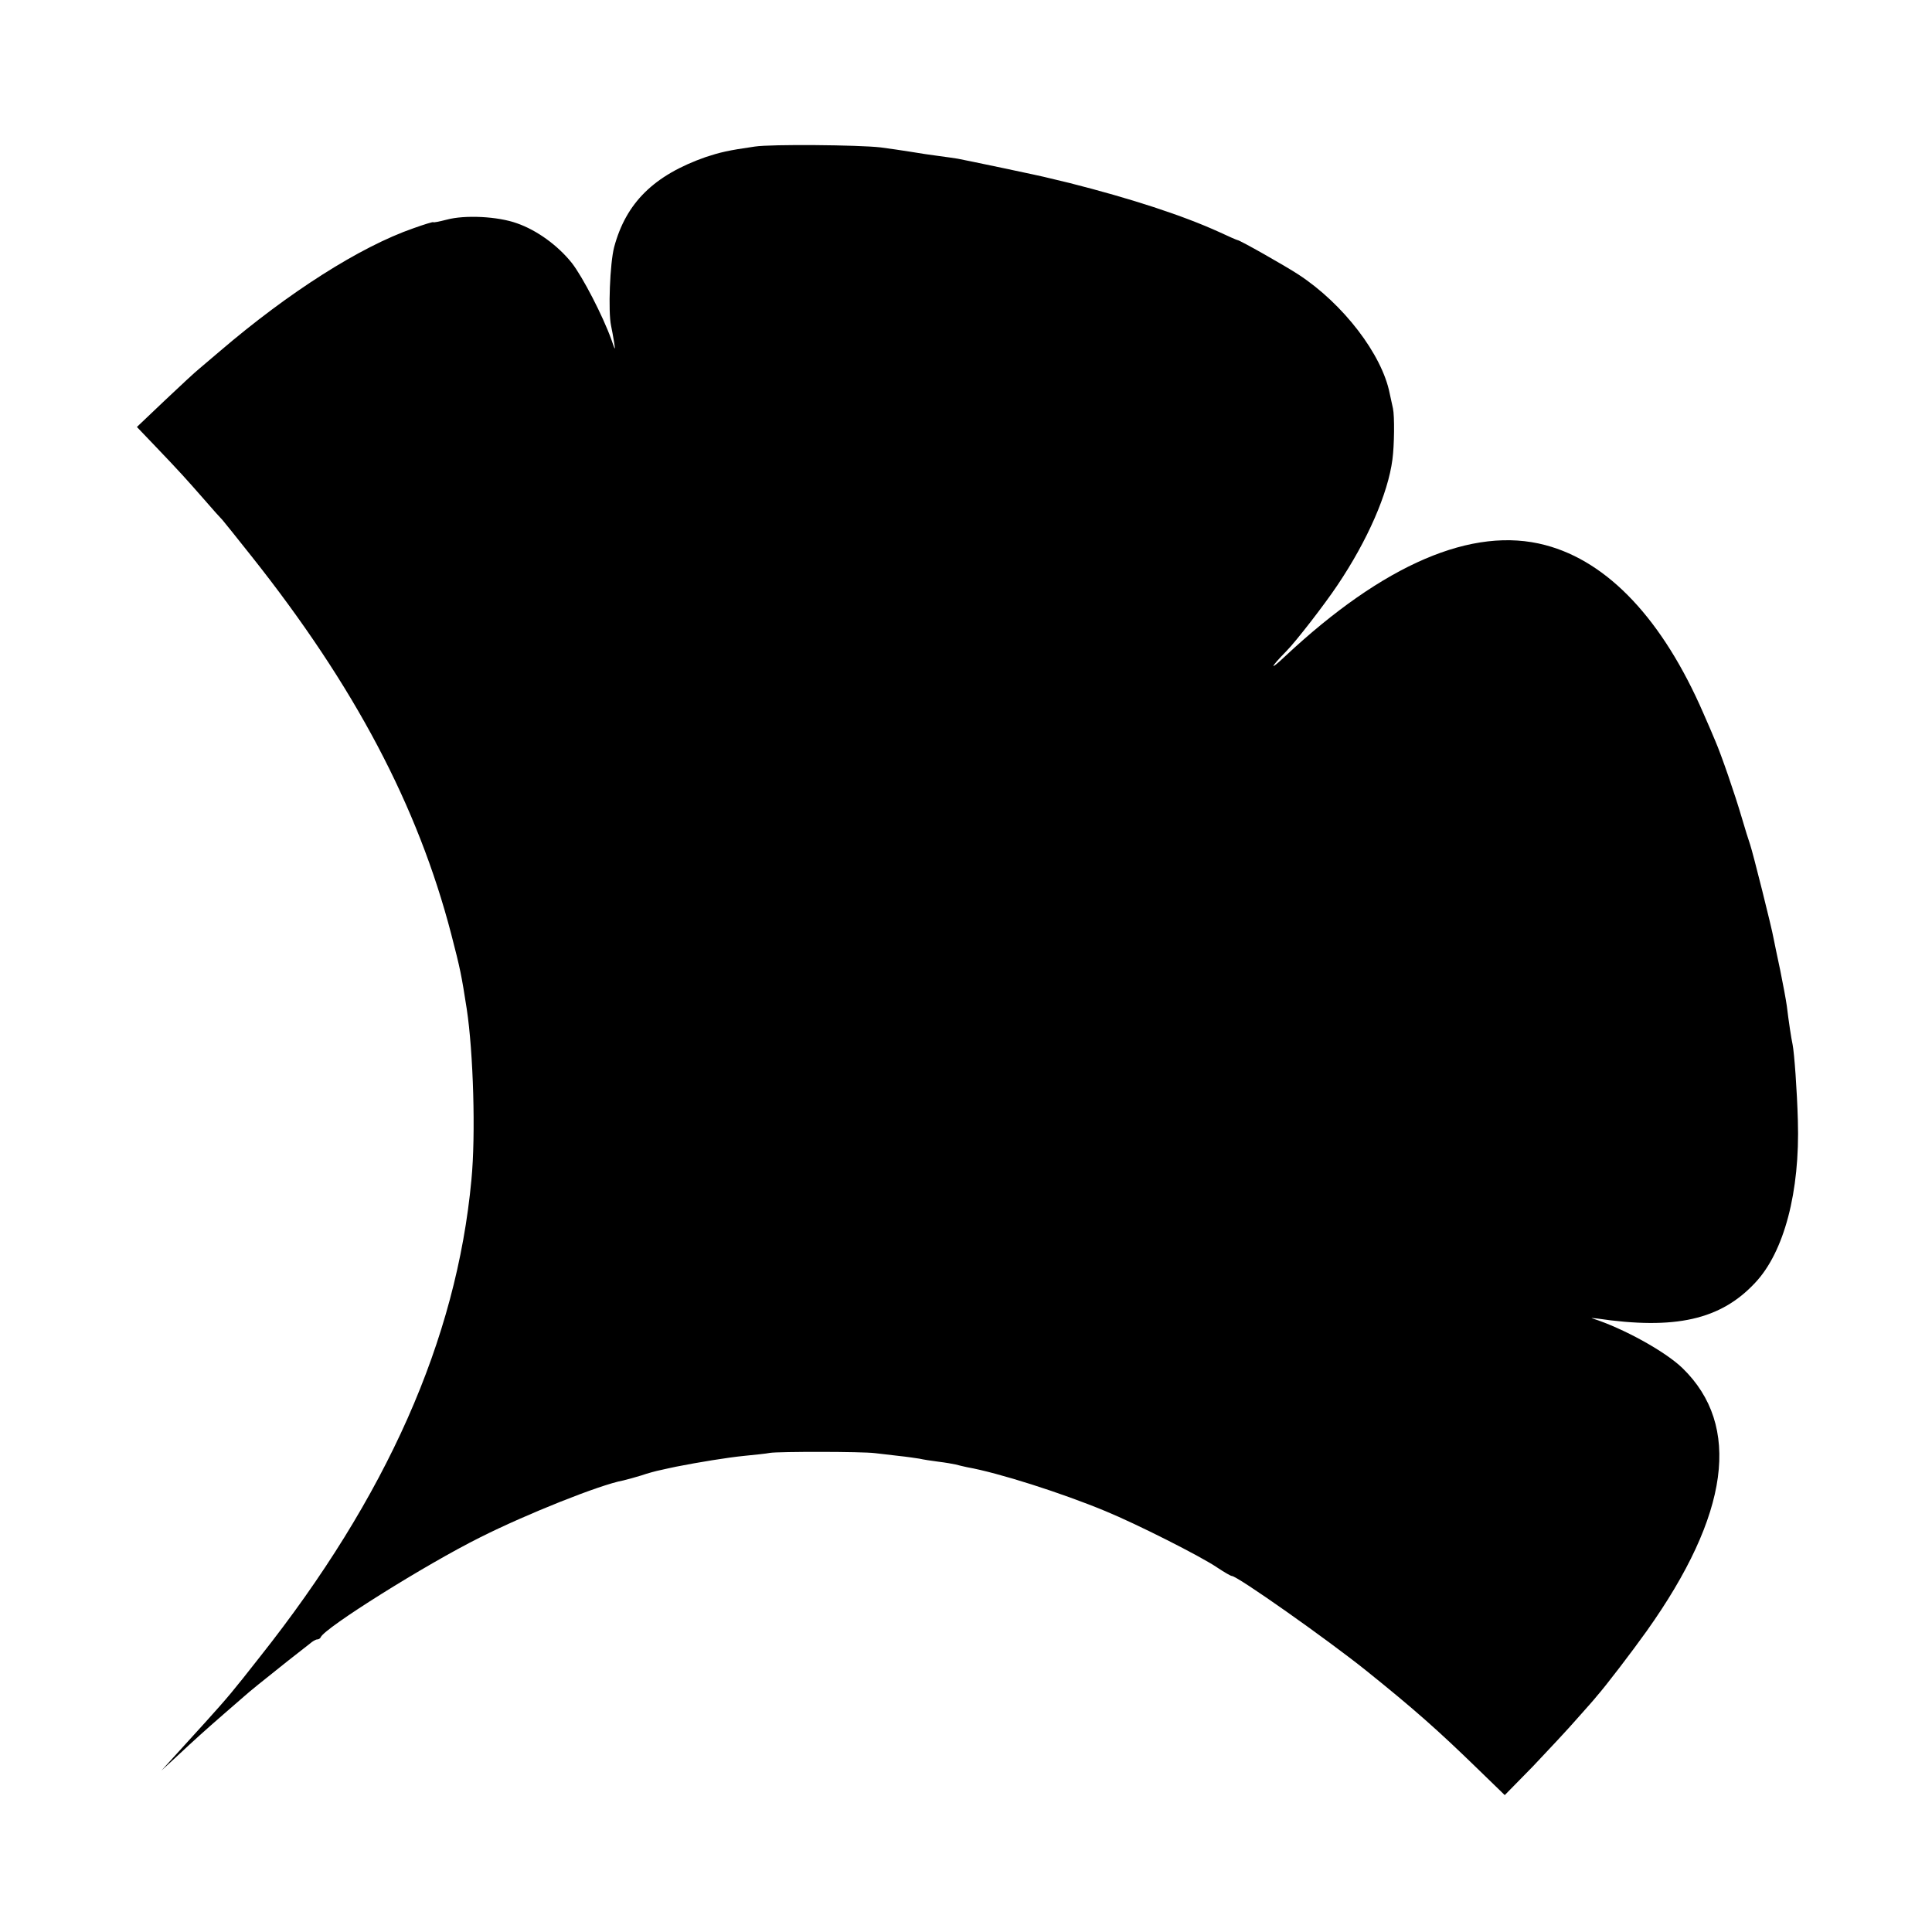
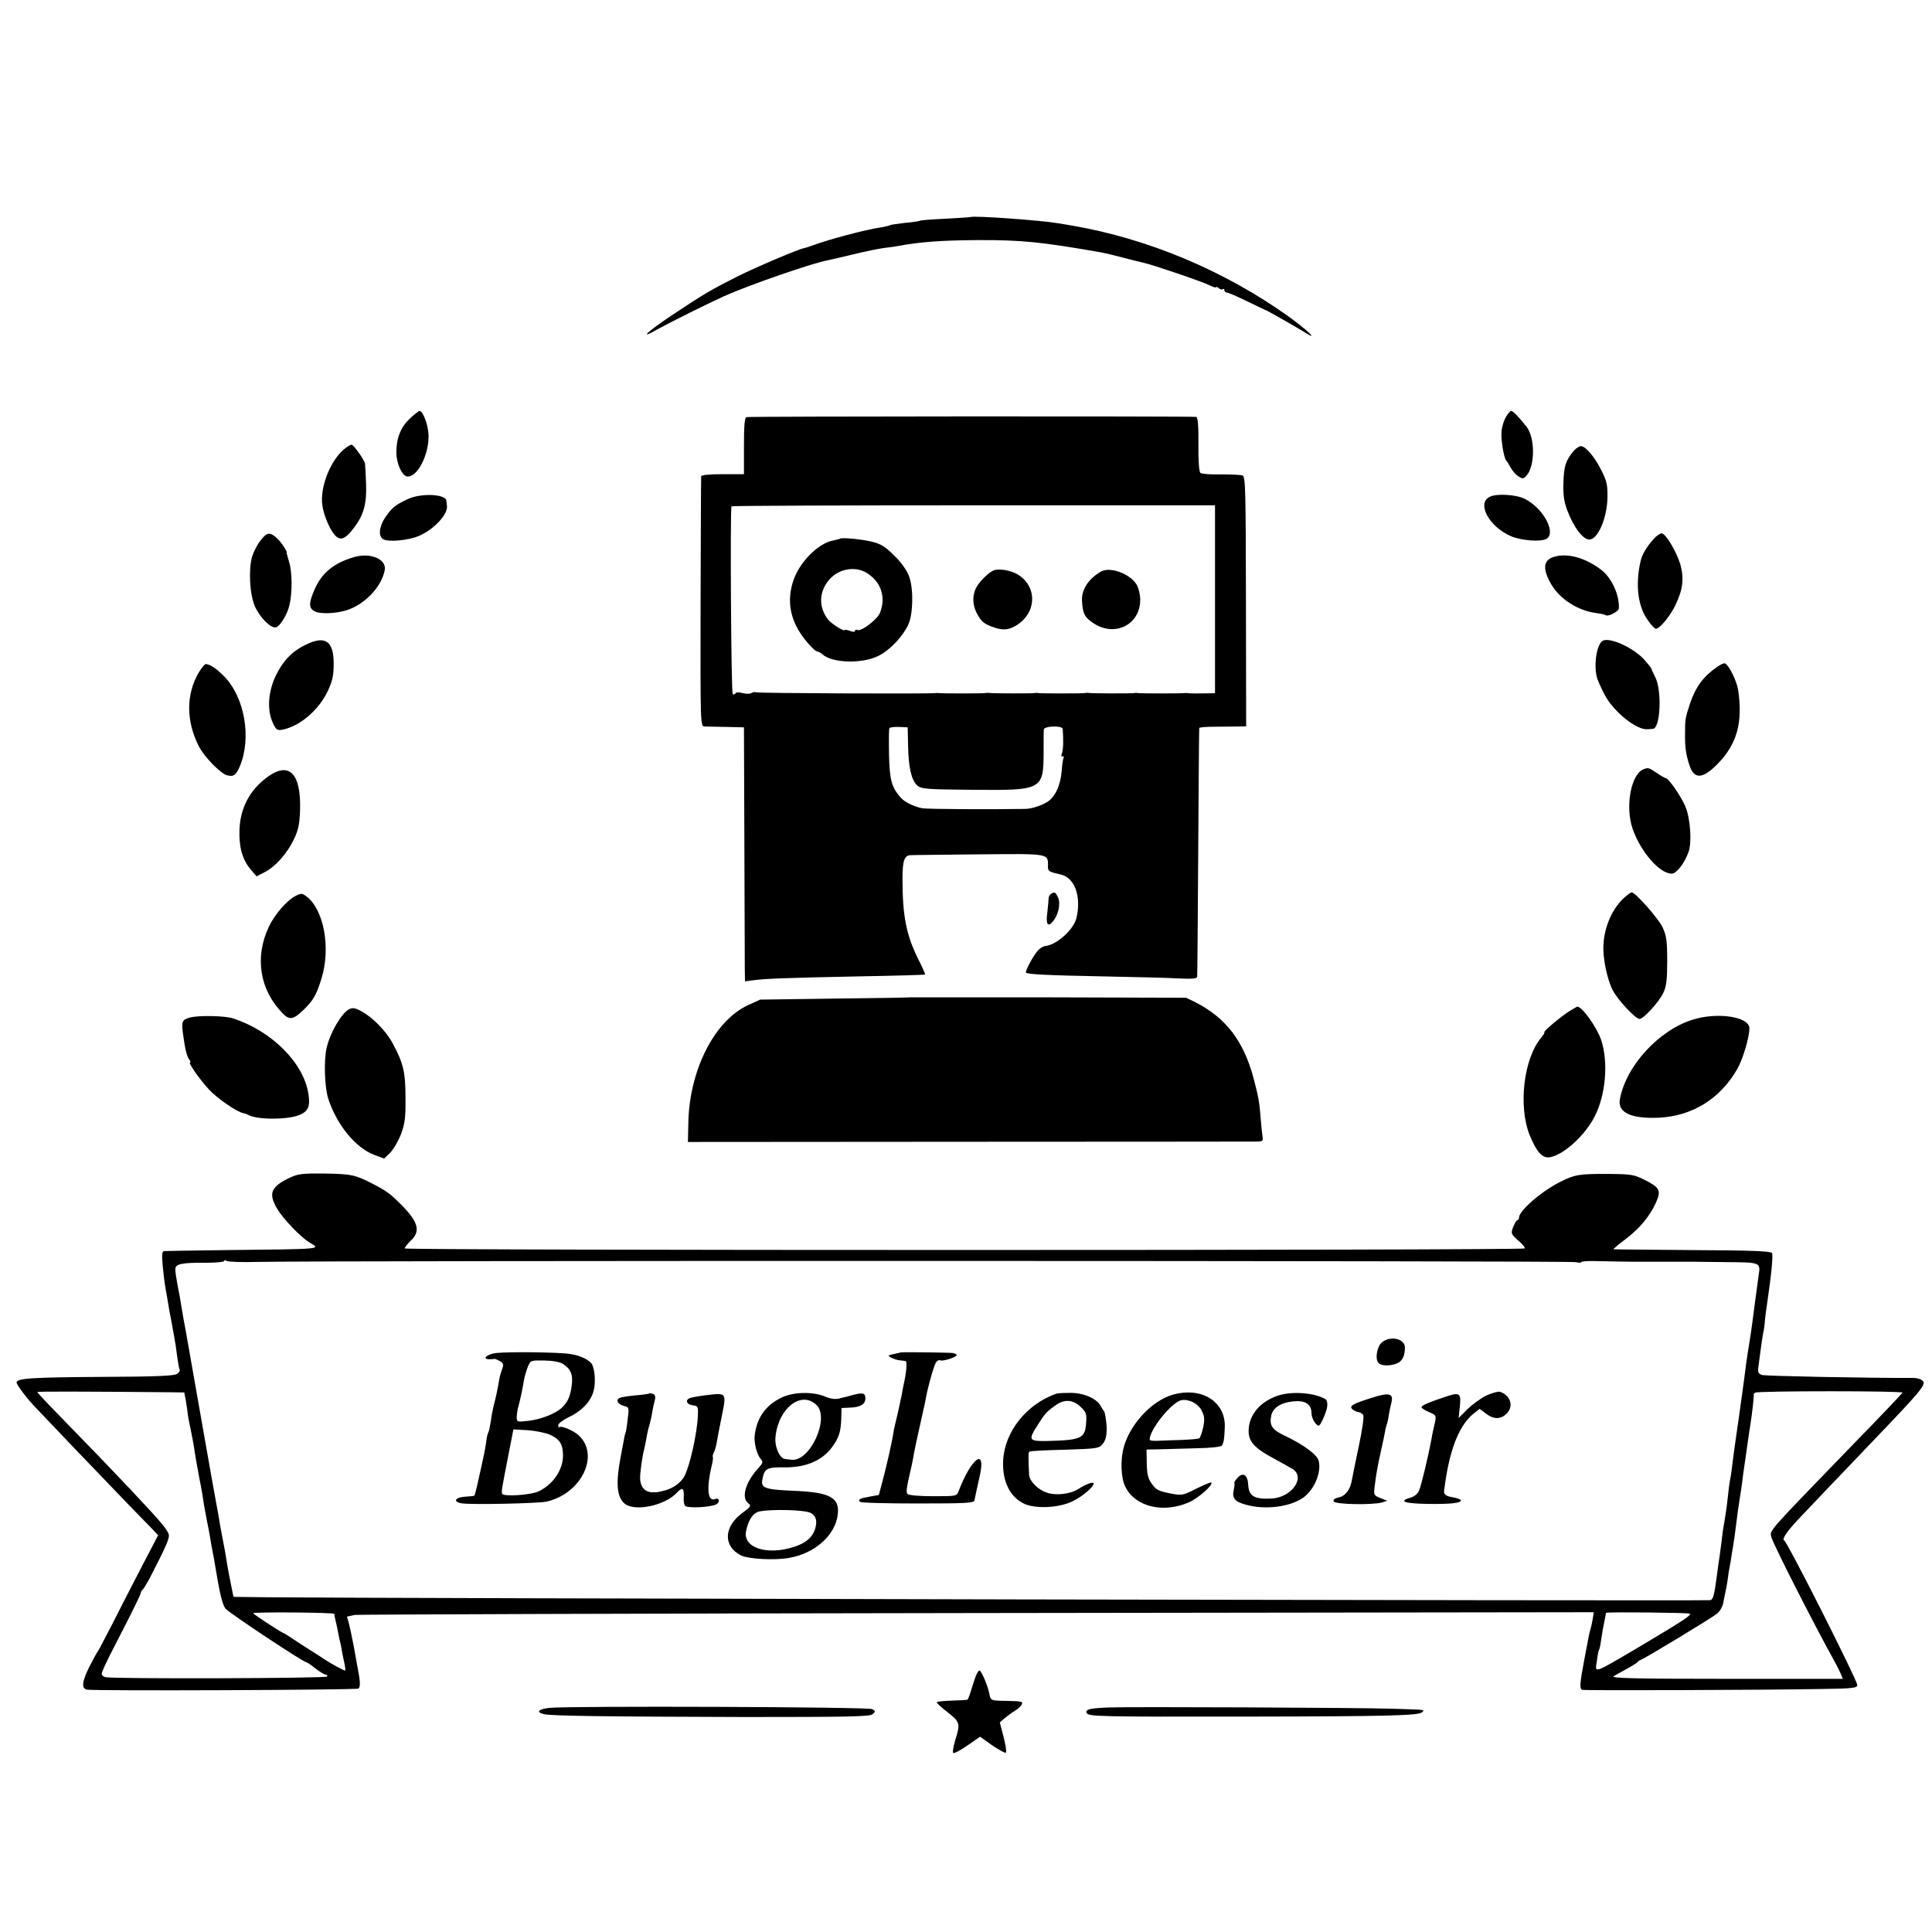
- <svg xmlns="http://www.w3.org/2000/svg" version="1.0" width="700pt" height="700pt" viewBox="0 0 700 700" preserveAspectRatio="xMidYMid meet">
-   <g transform="translate(0,700) scale(0.1,-0.1)" fill="#000000" stroke="none">
-     <path d="M2735 6469 c-98 -14 -126 -21 -178 -38 -188 -66 -289 -166 -332 -327 -15 -58 -22 -232 -11 -284 3 -14 8 -41 11 -60 5 -32 4 -31 -10 10 -31 86 -104 227 -143 277 -51 64 -127 119 -199 144 -69 25 -189 31 -255 13 -27 -7 -48 -11 -48 -9 0 2 -33 -8 -72 -22 -193 -67 -452 -232 -702 -446 -27 -23 -60 -51 -73 -62 -14 -11 -70 -63 -126 -116 l-101 -96 66 -69 c90 -94 114 -121 178 -194 30 -35 60 -68 66 -74 5 -6 53 -65 105 -131 374 -471 603 -905 724 -1370 33 -127 37 -148 56 -270 24 -157 33 -457 17 -620 -54 -579 -307 -1149 -767 -1729 -98 -125 -114 -144 -196 -235 -54 -59 -60 -66 -120 -132 l-40 -44 50 46 c76 71 104 96 175 158 36 31 70 61 76 66 14 13 72 60 154 125 36 28 73 57 83 65 9 8 21 15 26 15 5 0 11 3 13 8 14 34 381 264 578 362 167 84 435 191 518 206 13 3 42 11 65 18 23 8 56 17 72 20 17 4 41 9 55 12 81 16 185 33 245 39 39 4 81 8 95 11 32 5 334 5 380 -1 19 -2 58 -7 86 -10 29 -3 62 -8 75 -10 13 -3 44 -8 69 -11 25 -3 53 -8 62 -10 10 -3 29 -7 42 -10 113 -20 342 -93 501 -159 112 -46 346 -164 406 -205 24 -16 48 -30 52 -30 20 0 346 -230 487 -343 173 -139 259 -215 403 -355 l99 -96 102 104 c55 58 128 136 161 174 33 37 65 73 70 80 32 36 129 163 181 236 301 423 344 745 130 953 -63 61 -216 145 -326 180 -8 2 -1 2 15 0 284 -42 449 -5 574 129 105 111 163 330 155 588 -3 110 -13 245 -19 275 -5 23 -14 82 -21 140 -3 22 -14 81 -24 130 -11 50 -21 101 -24 115 -6 36 -75 311 -85 340 -5 14 -19 59 -31 100 -24 82 -74 227 -95 275 -7 17 -26 62 -43 100 -147 339 -345 550 -573 610 -263 70 -586 -69 -944 -404 -57 -54 -54 -41 5 19 35 35 140 171 186 240 109 162 183 332 199 455 7 51 8 158 2 185 -2 8 -7 33 -12 55 -28 141 -168 324 -330 430 -47 31 -213 125 -221 125 -2 0 -32 13 -66 29 -134 61 -322 122 -543 178 -33 8 -67 16 -75 18 -25 7 -303 65 -330 70 -14 2 -45 7 -70 10 -25 3 -70 10 -100 15 -30 5 -80 12 -110 16 -79 9 -396 12 -455 3z" />
+ <svg xmlns="http://www.w3.org/2000/svg" version="1.0" width="931pt" height="931pt" viewBox="0 0 931 931" preserveAspectRatio="xMidYMid meet">
+   <g transform="translate(0,931) scale(0.1,-0.1)" fill="#000000" stroke="none">
+     <path d="M4677 8264 c-1 -1 -55 -4 -120 -8 -65 -3 -122 -7 -125 -10 -4 -2 -36 -7 -71 -10 -36 -4 -68 -9 -72 -11 -3 -3 -24 -7 -45 -11 -72 -10 -255 -59 -329 -87 -16 -6 -35 -12 -41 -13 -25 -4 -225 -89 -318 -135 -131 -66 -168 -88 -306 -180 -133 -88 -178 -131 -80 -75 60 33 238 122 320 159 123 55 427 160 500 173 8 1 62 14 120 28 58 14 125 28 150 31 25 3 56 7 70 10 101 19 207 27 380 28 213 1 309 -9 595 -59 17 -3 64 -14 105 -25 41 -11 86 -22 100 -25 42 -9 287 -92 319 -109 17 -8 31 -13 31 -9 0 4 6 1 13 -5 8 -6 17 -8 20 -4 4 3 7 1 7 -5 0 -7 6 -12 13 -12 6 0 50 -19 97 -42 47 -23 87 -42 90 -43 6 -1 140 -77 200 -114 53 -32 -8 24 -88 82 -310 222 -680 378 -1052 441 -14 2 -41 7 -60 10 -88 15 -413 38 -423 30z" />
+     <path d="M1974 7292 c-44 -42 -64 -94 -64 -163 0 -51 27 -112 52 -115 49 -6 107 107 103 202 -2 47 -27 114 -43 114 -4 0 -26 -17 -48 -38z" />
+     <path d="M7257 7301 c-9 -15 -19 -45 -21 -67 -5 -37 11 -134 23 -144 3 -3 12 -17 20 -32 8 -16 25 -35 37 -43 20 -13 25 -13 38 1 43 43 45 183 2 238 -34 43 -65 76 -74 76 -4 0 -15 -13 -25 -29z" />
+     <path d="M3597 7300 c-9 -4 -12 -44 -12 -140 l0 -135 -103 0 c-60 0 -103 -4 -103 -10 -1 -5 -2 -279 -3 -607 -1 -591 -1 -598 19 -599 11 0 58 -1 105 -2 l85 -2 2 -550 c1 -302 2 -578 2 -612 l1 -62 38 5 c56 8 164 12 511 19 173 3 317 7 319 9 1 2 -13 35 -32 72 -59 117 -77 211 -77 388 0 90 9 114 39 115 9 1 158 2 330 4 348 3 332 6 332 -62 0 -19 7 -23 61 -35 68 -15 101 -106 76 -211 -14 -54 -92 -126 -146 -133 -14 -1 -35 -14 -45 -29 -24 -31 -57 -95 -52 -100 8 -8 104 -13 369 -18 155 -3 321 -7 368 -10 63 -3 86 -1 88 8 1 6 3 278 5 602 2 325 4 593 5 597 0 3 34 6 74 6 39 0 90 1 112 1 l40 1 -1 602 c-1 547 -2 602 -17 607 -9 3 -56 5 -104 5 -48 -1 -93 2 -98 7 -7 5 -11 59 -10 139 1 83 -3 130 -10 131 -42 4 -2158 3 -2168 -1z m2258 -877 l0 -453 -27 -1 c-49 -1 -98 -1 -105 1 -5 1 -12 1 -18 0 -12 -2 -206 -2 -220 0 -5 1 -14 2 -20 0 -11 -2 -206 -2 -220 1 -5 1 -14 0 -20 -1 -12 -2 -206 -2 -220 0 -5 1 -14 2 -20 0 -11 -2 -206 -2 -220 1 -5 1 -14 0 -20 -1 -12 -2 -206 -2 -220 0 -5 1 -14 1 -20 0 -21 -4 -855 -1 -863 4 -4 2 -14 1 -21 -4 -8 -4 -27 -4 -42 0 -17 5 -31 5 -35 -1 -3 -5 -9 -7 -13 -4 -8 4 -13 893 -6 905 2 3 527 5 1167 5 l1163 0 0 -452z m-1479 -708 c2 -105 16 -164 44 -190 19 -17 43 -19 269 -21 333 -3 339 0 340 179 0 53 0 103 1 111 0 18 90 21 91 3 4 -52 3 -96 -3 -115 -5 -14 -4 -21 2 -17 5 3 8 0 5 -7 -3 -7 -7 -36 -9 -63 -5 -63 -26 -114 -59 -142 -24 -20 -82 -41 -117 -41 -182 -3 -472 -1 -495 3 -42 8 -87 30 -107 54 -42 49 -51 83 -54 205 -1 66 -1 123 2 127 2 4 23 7 46 6 l42 -2 2 -90z" />
+     <path d="M4048 6714 c-2 -1 -16 -5 -31 -8 -75 -13 -168 -108 -196 -200 -23 -74 -18 -143 15 -211 22 -48 87 -125 105 -125 4 0 14 -6 21 -12 46 -44 194 -48 272 -8 54 27 114 90 142 148 24 49 27 170 6 231 -10 30 -35 66 -71 102 -46 46 -66 58 -111 69 -50 12 -146 21 -152 14z m129 -165 c69 -43 93 -116 64 -191 -12 -32 -89 -91 -108 -84 -7 3 -13 1 -13 -4 0 -6 -9 -6 -25 0 -14 5 -25 7 -25 4 0 -10 -65 31 -80 51 -45 58 -44 130 2 187 44 56 127 73 185 37z" />
+     <path d="M4790 6562 c-22 -7 -70 -53 -86 -84 -19 -36 -18 -82 2 -121 21 -40 32 -50 69 -65 51 -20 79 -20 115 0 106 58 113 192 12 251 -31 18 -85 28 -112 19z" />
+     <path d="M5306 6556 c-60 -34 -95 -87 -92 -141 3 -61 13 -81 55 -108 108 -72 235 -1 225 126 -2 22 -10 50 -18 62 -34 52 -128 85 -170 61z" />
+     <path d="M1654 7142 c-65 -58 -112 -182 -101 -265 7 -53 40 -128 66 -151 24 -22 47 -12 86 40 48 62 63 118 59 214 -2 47 -4 90 -5 96 -3 17 -52 87 -64 91 -5 1 -24 -10 -41 -25z" />
+     <path d="M7584 7138 c-38 -45 -48 -74 -50 -151 -2 -61 2 -92 18 -135 31 -83 75 -141 106 -142 41 -1 85 100 88 198 1 64 -2 82 -29 135 -33 66 -76 117 -99 117 -8 0 -23 -10 -34 -22z" />
+     <path d="M1963 6904 c-61 -29 -74 -40 -107 -88 -30 -45 -34 -91 -8 -105 27 -14 121 -5 172 17 70 30 137 102 134 142 -1 8 -2 20 -3 27 -3 33 -125 38 -188 7z" />
+     <path d="M7179 6916 c-64 -31 -5 -142 100 -189 51 -22 146 -30 174 -13 47 29 -16 146 -103 191 -41 22 -138 28 -171 11z" />
+     <path d="M1255 6705 c-15 -19 -33 -54 -40 -77 -18 -61 -12 -182 13 -239 24 -55 77 -108 102 -102 20 5 56 65 65 108 14 59 13 158 -1 204 -7 25 -13 46 -13 46 8 0 -22 48 -43 68 -36 35 -51 34 -83 -8z" />
+     <path d="M7969 6713 c-35 -39 -57 -76 -64 -110 -25 -112 -12 -217 36 -282 16 -23 33 -41 38 -41 19 0 70 62 95 115 36 74 42 130 23 196 -19 63 -71 149 -90 149 -7 0 -25 -12 -38 -27z" />
+     <path d="M1705 6625 c-96 -28 -153 -75 -188 -153 -29 -66 -30 -90 -4 -106 24 -16 100 -14 156 3 88 27 170 113 185 194 9 53 -69 86 -149 62z" />
+     <path d="M7493 6628 c-57 -15 -62 -58 -17 -135 41 -70 127 -125 214 -137 24 -3 45 -8 47 -10 10 -10 63 17 64 32 4 63 -35 149 -86 187 -76 57 -158 80 -222 63z" />
+     <path d="M1475 6204 c-68 -32 -113 -80 -148 -154 -36 -78 -40 -164 -12 -224 16 -34 21 -37 47 -32 84 17 174 94 218 187 22 48 28 74 28 130 0 110 -40 138 -133 93z" />
+     <path d="M7723 6222 c-28 -17 -43 -108 -29 -172 3 -14 20 -52 37 -85 42 -83 156 -175 209 -169 8 0 20 2 26 2 36 5 43 186 10 250 -9 17 -17 35 -18 39 -1 5 -18 25 -37 47 -54 57 -166 107 -198 88z" />
+     <path d="M8274 6096 c-66 -46 -103 -96 -130 -176 -23 -71 -24 -74 -24 -145 -1 -64 4 -100 21 -152 22 -69 63 -68 134 4 95 96 124 200 101 357 -7 44 -42 117 -63 129 -4 3 -22 -5 -39 -17z" />
+     <path d="M957 6068 c-61 -105 -60 -234 1 -354 26 -51 105 -132 136 -140 32 -8 43 0 62 44 57 137 23 332 -76 433 -35 36 -70 59 -88 59 -6 0 -21 -19 -35 -42z" />
+     <path d="M7920 5603 c-61 -24 -89 -180 -53 -286 39 -112 130 -217 189 -217 23 0 62 51 81 105 17 49 8 165 -16 220 -22 50 -80 134 -93 135 -4 0 -24 11 -44 25 -39 26 -40 27 -64 18z" />
+     <path d="M1289 5566 c-85 -62 -131 -149 -135 -253 -3 -84 13 -144 54 -193 l28 -33 41 21 c52 27 108 91 141 161 20 43 26 73 28 138 5 177 -53 235 -157 159z" />
+     <path d="M1425 4993 c-42 -21 -101 -89 -129 -148 -70 -147 -45 -305 66 -418 33 -34 51 -31 100 16 46 44 63 72 87 151 46 149 12 333 -73 397 -20 15 -25 15 -51 2z" />
+     <path d="M5064 5002 c-6 -4 -11 -14 -11 -22 0 -8 -3 -38 -6 -67 -8 -56 2 -72 25 -45 28 31 40 86 27 116 -13 28 -17 30 -35 18z" />
+     <path d="M7830 4987 c-58 -51 -98 -138 -103 -227 -5 -63 17 -167 44 -221 25 -48 110 -139 130 -139 19 0 93 81 114 125 15 32 19 62 19 155 0 99 -4 122 -23 163 -22 44 -131 167 -148 167 -5 0 -19 -11 -33 -23z" />
+     <path d="M4387 4504 c-1 -1 -164 -4 -363 -6 l-361 -5 -57 -26 c-162 -74 -283 -311 -289 -565 l-2 -95 1360 1 c748 0 1372 1 1387 1 22 1 26 5 22 24 -2 12 -6 51 -9 87 -6 81 -11 106 -35 197 -48 178 -134 289 -279 363 l-45 22 -664 2 c-365 0 -664 0 -665 0z" />
+     <path d="M1681 4446 c-36 -20 -90 -112 -107 -185 -14 -60 -10 -186 7 -243 40 -126 132 -239 222 -273 l48 -18 29 28 c15 15 39 55 52 89 19 51 23 79 22 176 0 123 -10 166 -61 261 -32 60 -97 127 -152 156 -31 17 -42 18 -60 9z" />
+     <path d="M7562 4437 c-46 -30 -123 -95 -120 -101 2 -3 -5 -14 -14 -25 -86 -100 -113 -333 -56 -473 34 -82 62 -112 99 -104 67 13 168 106 214 197 53 104 66 260 31 367 -22 64 -94 164 -116 161 -3 -1 -20 -11 -38 -22z" />
+     <path d="M913 4406 c-37 -11 -40 -18 -29 -93 8 -59 17 -96 29 -110 5 -7 7 -13 3 -13 -11 0 47 -83 91 -130 39 -43 136 -109 165 -114 7 -1 18 -5 24 -8 38 -24 185 -25 244 -2 46 18 56 42 46 104 -24 149 -175 300 -361 362 -41 14 -173 16 -212 4z" />
+     <path d="M8159 4397 c-165 -50 -324 -224 -353 -384 -12 -64 53 -95 189 -89 159 8 293 90 375 232 28 47 60 154 60 199 0 55 -151 79 -271 42z" />
+     <path d="M1399 3636 c-94 -44 -107 -76 -64 -150 29 -49 115 -139 156 -163 56 -33 75 -32 -401 -37 -157 -2 -291 -4 -299 -5 -10 -1 -12 -15 -7 -70 4 -37 8 -77 10 -87 2 -11 7 -39 11 -64 4 -25 9 -54 11 -65 2 -11 6 -32 9 -47 3 -16 8 -43 11 -60 9 -49 12 -68 19 -123 4 -27 8 -52 11 -56 2 -4 -3 -12 -12 -19 -11 -10 -98 -14 -362 -15 -342 -2 -412 -7 -412 -27 0 -11 50 -78 90 -119 14 -15 104 -109 200 -210 96 -100 207 -215 245 -255 39 -40 87 -90 109 -112 l38 -40 -85 -163 c-47 -90 -111 -216 -143 -279 -33 -63 -61 -117 -64 -120 -3 -3 -20 -34 -38 -69 -36 -72 -41 -107 -14 -113 31 -7 1297 -2 1309 5 10 7 10 32 -3 97 -3 14 -7 39 -10 55 -11 68 -35 179 -40 187 -3 4 -2 9 3 9 4 1 19 4 33 7 14 2 1363 7 2998 9 l2972 4 -5 -33 c-3 -18 -8 -41 -11 -50 -6 -19 -8 -32 -29 -143 -22 -115 -24 -143 -11 -148 12 -4 883 -1 1154 4 152 2 172 5 172 19 0 23 -338 692 -353 698 -12 6 20 51 89 122 34 36 84 88 110 116 27 28 124 129 215 225 261 272 277 292 249 309 -8 6 -26 10 -40 10 -215 -1 -711 9 -728 14 -20 7 -23 13 -18 44 3 21 8 57 11 82 3 25 8 58 11 74 4 15 8 45 9 65 2 20 6 54 10 76 22 151 30 237 24 247 -6 9 -110 13 -381 14 -205 2 -377 3 -382 4 -4 0 19 20 51 44 69 51 121 111 152 179 27 60 20 74 -53 111 -52 26 -65 28 -174 29 -140 1 -164 -3 -233 -38 -90 -45 -199 -139 -199 -172 0 -7 -4 -13 -8 -13 -4 0 -13 -15 -20 -32 -12 -32 -11 -34 24 -66 21 -17 35 -35 31 -38 -10 -10 -5397 -10 -5397 0 0 5 14 22 30 38 48 45 36 90 -47 173 -55 55 -69 65 -138 101 -83 43 -103 47 -236 49 -99 1 -124 -2 -160 -19z m-159 -407 c293 7 6327 6 6352 -1 16 -3 28 -4 28 0 0 4 33 6 72 5 84 -2 157 -3 178 -3 8 0 71 0 140 0 69 0 134 0 145 0 11 0 86 -1 167 -2 161 -1 162 -2 153 -61 -10 -70 -26 -194 -31 -232 -3 -22 -9 -65 -14 -95 -5 -30 -12 -74 -15 -97 -3 -24 -8 -62 -11 -85 -3 -24 -8 -56 -10 -73 -4 -32 -23 -164 -29 -205 -4 -26 -13 -91 -20 -150 -2 -19 -6 -44 -9 -56 -2 -11 -7 -47 -10 -79 -6 -55 -14 -106 -21 -144 -2 -9 -6 -44 -10 -76 -4 -33 -9 -67 -10 -75 -2 -8 -8 -57 -15 -107 -10 -73 -16 -93 -29 -94 -66 -4 -6479 9 -6951 14 l-165 2 -12 60 c-7 33 -15 76 -18 95 -9 58 -12 72 -25 140 -7 36 -14 74 -15 85 -2 11 -6 36 -10 55 -9 46 -33 182 -95 535 -58 329 -58 331 -65 365 -2 13 -7 42 -11 65 -3 22 -11 67 -18 100 -6 33 -12 69 -11 80 0 24 31 31 148 30 48 0 87 4 87 8 0 5 6 5 12 1 7 -5 73 -7 148 -5z m-423 -628 l71 -1 8 -42 c4 -24 8 -52 9 -63 1 -11 8 -47 15 -79 7 -33 13 -69 15 -80 4 -30 15 -93 25 -146 5 -25 12 -61 15 -80 5 -35 10 -67 20 -117 7 -35 14 -69 20 -108 3 -16 7 -41 10 -55 3 -14 8 -41 11 -60 22 -135 36 -196 52 -213 21 -23 374 -257 388 -257 4 0 23 -13 44 -30 21 -16 43 -30 50 -30 6 0 9 -4 6 -9 -6 -9 -1034 -12 -1068 -3 -10 2 -18 10 -18 17 0 7 25 62 56 121 97 188 134 264 133 270 0 4 3 10 8 13 4 3 21 31 37 61 77 149 95 191 89 207 -9 26 -41 63 -181 212 -124 131 -181 190 -363 377 -49 50 -89 93 -89 96 0 3 192 3 637 -1z m8351 -2 c-2 -4 -106 -114 -233 -244 -425 -439 -407 -418 -399 -452 7 -31 203 -416 301 -593 14 -25 29 -55 34 -67 l9 -23 -563 0 c-451 0 -558 3 -541 13 12 6 41 23 65 36 24 13 46 27 49 31 3 4 10 9 16 11 22 8 344 203 368 223 15 12 28 36 31 56 3 19 8 42 10 50 2 8 7 33 10 55 3 23 7 52 10 65 3 13 7 40 10 60 3 20 7 45 9 55 2 11 7 47 11 80 9 69 11 88 18 130 3 17 8 53 12 80 3 28 8 61 10 75 2 14 9 61 15 105 6 44 13 90 15 101 8 50 18 139 16 143 -2 2 2 7 7 10 15 9 713 9 710 0z m-7557 -1066 c0 -5 2 -15 4 -23 2 -8 6 -28 10 -45 3 -16 8 -41 11 -55 4 -14 8 -34 10 -45 1 -11 7 -39 12 -62 5 -24 8 -43 5 -43 -7 0 -66 32 -93 50 -14 9 -45 30 -70 45 -25 16 -63 40 -85 55 -22 15 -44 29 -50 31 -17 7 -145 91 -145 95 0 7 390 4 391 -3z m6532 1 c8 -8 -34 -35 -249 -163 -221 -130 -208 -125 -199 -66 3 27 8 52 11 56 2 4 6 20 8 36 2 15 7 44 10 63 4 19 9 44 11 55 2 11 4 21 4 23 2 5 398 1 404 -4z" />
+     <path d="M6660 2842 c-24 -19 -35 -79 -18 -99 13 -16 59 -17 92 -2 24 11 36 35 36 76 0 42 -70 58 -110 25z" />
+     <path d="M2391 2790 c-45 -5 -71 -30 -32 -30 12 0 22 1 24 2 1 1 12 -4 24 -10 18 -10 21 -17 14 -36 -5 -12 -12 -36 -15 -52 -9 -54 -17 -89 -26 -124 -5 -19 -12 -55 -15 -80 -4 -24 -9 -49 -12 -53 -3 -5 -7 -21 -9 -36 -1 -14 -7 -46 -12 -71 -31 -145 -43 -194 -46 -197 -2 -2 -20 -4 -40 -5 -51 -2 -67 -24 -23 -32 41 -8 370 -1 411 8 167 38 258 223 155 319 -24 23 -84 48 -93 40 -3 -4 -6 0 -6 9 0 8 22 25 49 38 61 28 105 73 120 122 11 34 10 95 -4 129 -8 22 -53 46 -105 54 -52 9 -294 12 -359 5z m324 -54 c36 -24 47 -51 40 -103 -7 -52 -19 -80 -47 -106 -30 -29 -104 -58 -164 -64 -52 -6 -54 -5 -54 18 0 13 4 40 10 59 9 35 16 67 26 125 3 17 12 44 18 60 13 30 14 30 79 29 43 -1 76 -7 92 -18z m-62 -341 c45 -21 60 -45 60 -100 0 -66 -46 -136 -114 -170 -38 -20 -178 -29 -180 -12 -2 18 -1 22 33 196 l22 113 70 -4 c39 -3 88 -13 109 -23z" />
+     <path d="M4342 2793 c-68 -15 -68 -14 -48 -25 11 -6 29 -12 40 -13 12 -1 25 -3 30 -4 8 -1 4 -55 -9 -111 -3 -14 -8 -38 -10 -53 -3 -15 -12 -55 -19 -88 -8 -33 -15 -62 -15 -64 -1 -3 -1 -6 -2 -7 0 -2 -2 -12 -4 -23 -5 -37 -35 -170 -53 -235 l-17 -64 -44 -8 c-48 -8 -58 -14 -47 -25 4 -5 129 -8 278 -8 233 0 271 2 274 15 3 17 9 45 25 117 32 140 -39 90 -101 -71 -9 -26 -10 -26 -123 -26 -66 0 -117 4 -124 11 -7 7 -4 33 9 87 10 42 20 91 22 107 3 17 16 80 30 140 14 61 27 121 29 135 11 57 39 156 49 167 6 7 14 11 18 8 11 -7 80 15 80 25 0 6 -15 11 -32 11 -61 2 -228 4 -236 2z" />
+     <path d="M7164 2586 c-27 -13 -68 -43 -92 -66 l-43 -43 5 49 c8 68 1 75 -54 58 -91 -30 -130 -46 -130 -55 0 -5 16 -15 35 -23 39 -17 38 -15 25 -71 -5 -22 -11 -51 -13 -65 -14 -75 -47 -214 -58 -241 -6 -16 -22 -30 -40 -35 -62 -18 -34 -29 76 -31 114 -2 165 4 165 17 0 5 -18 11 -40 15 -37 6 -45 15 -40 40 1 5 3 21 5 35 24 164 69 274 136 328 l29 23 32 -24 c37 -28 72 -27 100 3 33 35 17 85 -33 103 -9 3 -38 -5 -65 -17z" />
+     <path d="M3128 2595 c-1 -2 -30 -6 -64 -9 -33 -3 -68 -8 -77 -12 -22 -8 -11 -31 20 -39 24 -6 25 -8 18 -61 -3 -30 -8 -61 -10 -67 -3 -7 -7 -23 -9 -37 -3 -14 -9 -50 -15 -80 -24 -126 -19 -190 17 -224 48 -43 197 -12 256 53 24 26 33 20 31 -21 -2 -18 1 -38 6 -44 10 -13 123 -8 151 7 20 11 14 34 -7 25 -35 -13 -41 52 -16 159 6 22 8 41 6 44 -2 2 0 11 4 20 5 9 12 32 15 51 3 19 14 76 24 125 20 93 18 105 -14 107 -23 1 -112 -11 -136 -18 -28 -8 -21 -32 10 -36 25 -3 27 -6 25 -48 -3 -83 -37 -238 -64 -292 -18 -35 -61 -64 -106 -73 -10 -2 -20 -4 -23 -5 -3 -1 -16 -1 -30 -1 -39 3 -59 34 -55 84 4 46 13 102 20 127 2 8 7 31 10 50 3 19 10 49 15 65 5 17 11 44 13 60 3 17 8 42 12 56 5 19 2 28 -8 32 -8 3 -17 4 -19 2z" />
+     <path d="M3770 2577 c-78 -36 -122 -96 -133 -182 -5 -36 10 -94 29 -116 12 -14 11 -19 -12 -44 -62 -68 -84 -143 -47 -170 14 -11 11 -16 -30 -46 -90 -66 -93 -160 -7 -204 36 -18 164 -25 234 -12 124 22 222 110 233 209 10 81 -37 107 -211 114 -141 6 -161 13 -152 56 10 52 21 58 106 57 101 -1 179 31 227 94 35 47 45 75 47 144 l1 48 43 2 c48 2 72 16 72 44 0 26 -11 29 -56 18 -21 -6 -52 -14 -69 -18 -20 -5 -43 -2 -71 10 -56 23 -148 22 -204 -4z m165 -38 c65 -64 -33 -276 -122 -263 -7 1 -20 2 -28 3 -28 2 -53 59 -48 107 14 139 125 225 198 153z m-47 -514 c39 -7 53 -35 41 -79 -13 -44 -45 -72 -105 -91 -130 -41 -244 -3 -229 76 10 49 29 82 56 93 28 12 176 13 237 1z" />
+     <path d="M5090 2594 c-143 -50 -249 -183 -256 -322 -5 -101 34 -179 105 -210 55 -23 160 -18 224 11 74 34 147 112 82 87 -14 -5 -35 -16 -48 -25 -39 -25 -108 -33 -152 -18 -45 15 -84 56 -86 87 -4 88 -4 108 2 111 3 3 80 7 170 9 153 5 165 6 182 27 15 19 20 37 20 79 -1 28 -8 75 -13 80 -3 3 -10 14 -16 25 -19 35 -79 62 -142 63 -31 0 -64 -1 -72 -4z m117 -63 c27 -26 30 -34 27 -76 -5 -77 -22 -85 -192 -89 -85 -1 -88 5 -41 78 34 54 41 62 84 93 43 32 85 29 122 -6z" />
+     <path d="M5651 2589 c-100 -29 -203 -139 -235 -250 -18 -62 -15 -154 8 -196 48 -94 181 -126 304 -73 46 20 120 85 109 96 -2 3 -34 -11 -71 -29 -60 -31 -70 -34 -114 -26 -72 14 -80 18 -103 51 -17 23 -22 46 -23 96 l-1 67 60 1 c33 1 113 3 178 5 71 1 121 7 125 13 9 15 12 32 14 86 6 125 -111 199 -251 159z m140 -77 c13 -26 15 -41 7 -80 -6 -26 -14 -50 -19 -53 -5 -3 -44 -6 -87 -8 -42 -1 -94 -3 -114 -4 -21 -1 -38 1 -38 6 0 49 108 182 154 190 36 6 80 -17 97 -51z" />
+     <path d="M6162 2586 c-87 -28 -142 -91 -145 -166 -2 -56 26 -87 119 -137 43 -23 86 -48 96 -54 58 -42 -9 -134 -102 -140 -85 -5 -112 11 -115 65 -2 48 -25 64 -51 35 -11 -12 -18 -23 -16 -25 2 -2 1 -18 -3 -35 -9 -38 6 -56 59 -70 92 -26 212 -11 276 34 52 37 88 119 75 176 -6 30 -71 78 -163 122 -62 29 -76 49 -66 98 8 37 46 62 105 68 59 6 89 -13 89 -58 0 -23 21 -59 35 -59 8 0 34 58 40 88 3 19 0 34 -7 39 -50 31 -158 40 -226 19z" />
+     <path d="M6610 2574 c-92 -29 -109 -39 -94 -54 6 -6 19 -13 28 -14 10 -1 21 -8 25 -15 5 -7 -5 -74 -21 -149 -16 -75 -31 -150 -34 -167 -8 -45 -32 -75 -64 -81 -18 -4 -27 -11 -23 -19 5 -15 187 -18 233 -5 l25 8 -33 13 c-32 13 -33 16 -28 54 7 60 15 103 31 175 8 36 17 76 19 90 2 14 7 32 10 40 3 8 7 29 9 45 3 17 8 42 12 56 11 45 -11 50 -95 23z" />
+     <path d="M4702 1233 c-6 -16 -16 -47 -23 -70 -7 -24 -15 -44 -18 -44 -3 -1 -37 -3 -74 -4 -37 -1 -70 -5 -73 -7 -2 -3 20 -24 51 -48 61 -47 64 -56 38 -136 -9 -30 -13 -57 -10 -61 4 -4 35 12 69 36 l61 42 59 -42 c33 -22 62 -38 65 -35 4 4 -1 38 -11 76 l-18 70 23 20 c13 11 36 28 51 37 15 9 30 23 32 30 6 14 2 15 -86 17 -63 1 -65 2 -71 36 -7 37 -38 110 -47 110 -4 0 -12 -12 -18 -27z" />
+     <path d="M2647 1080 c-52 -6 -66 -20 -27 -30 36 -9 288 -12 971 -14 498 0 599 2 613 13 16 14 16 15 -1 25 -18 11 -1457 16 -1556 6z" />
+     <path d="M5345 1082 c-91 -3 -116 -9 -109 -26 7 -18 54 -19 774 -18 681 1 827 5 843 21 13 13 20 12 -148 17 -147 5 -1263 10 -1360 6z" />
  </g>
</svg>
